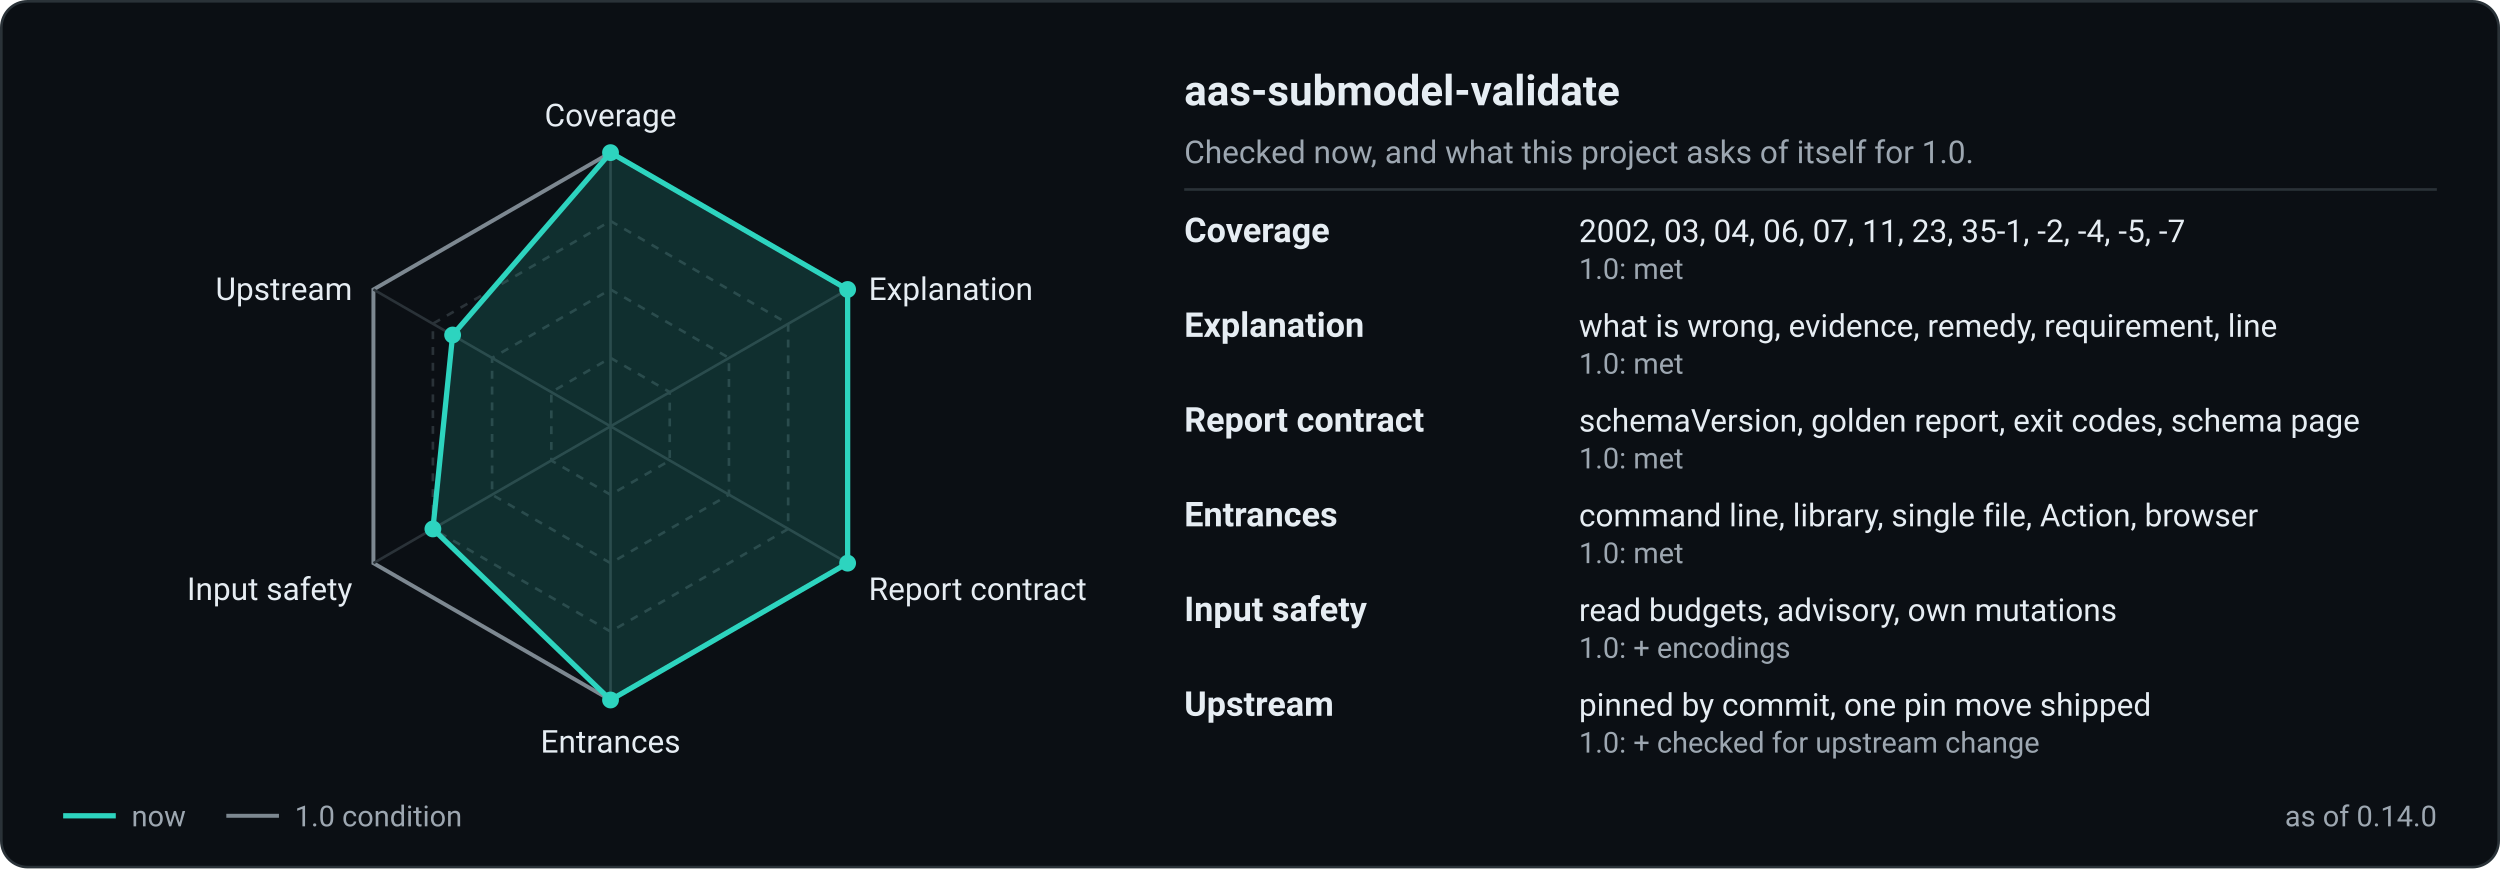
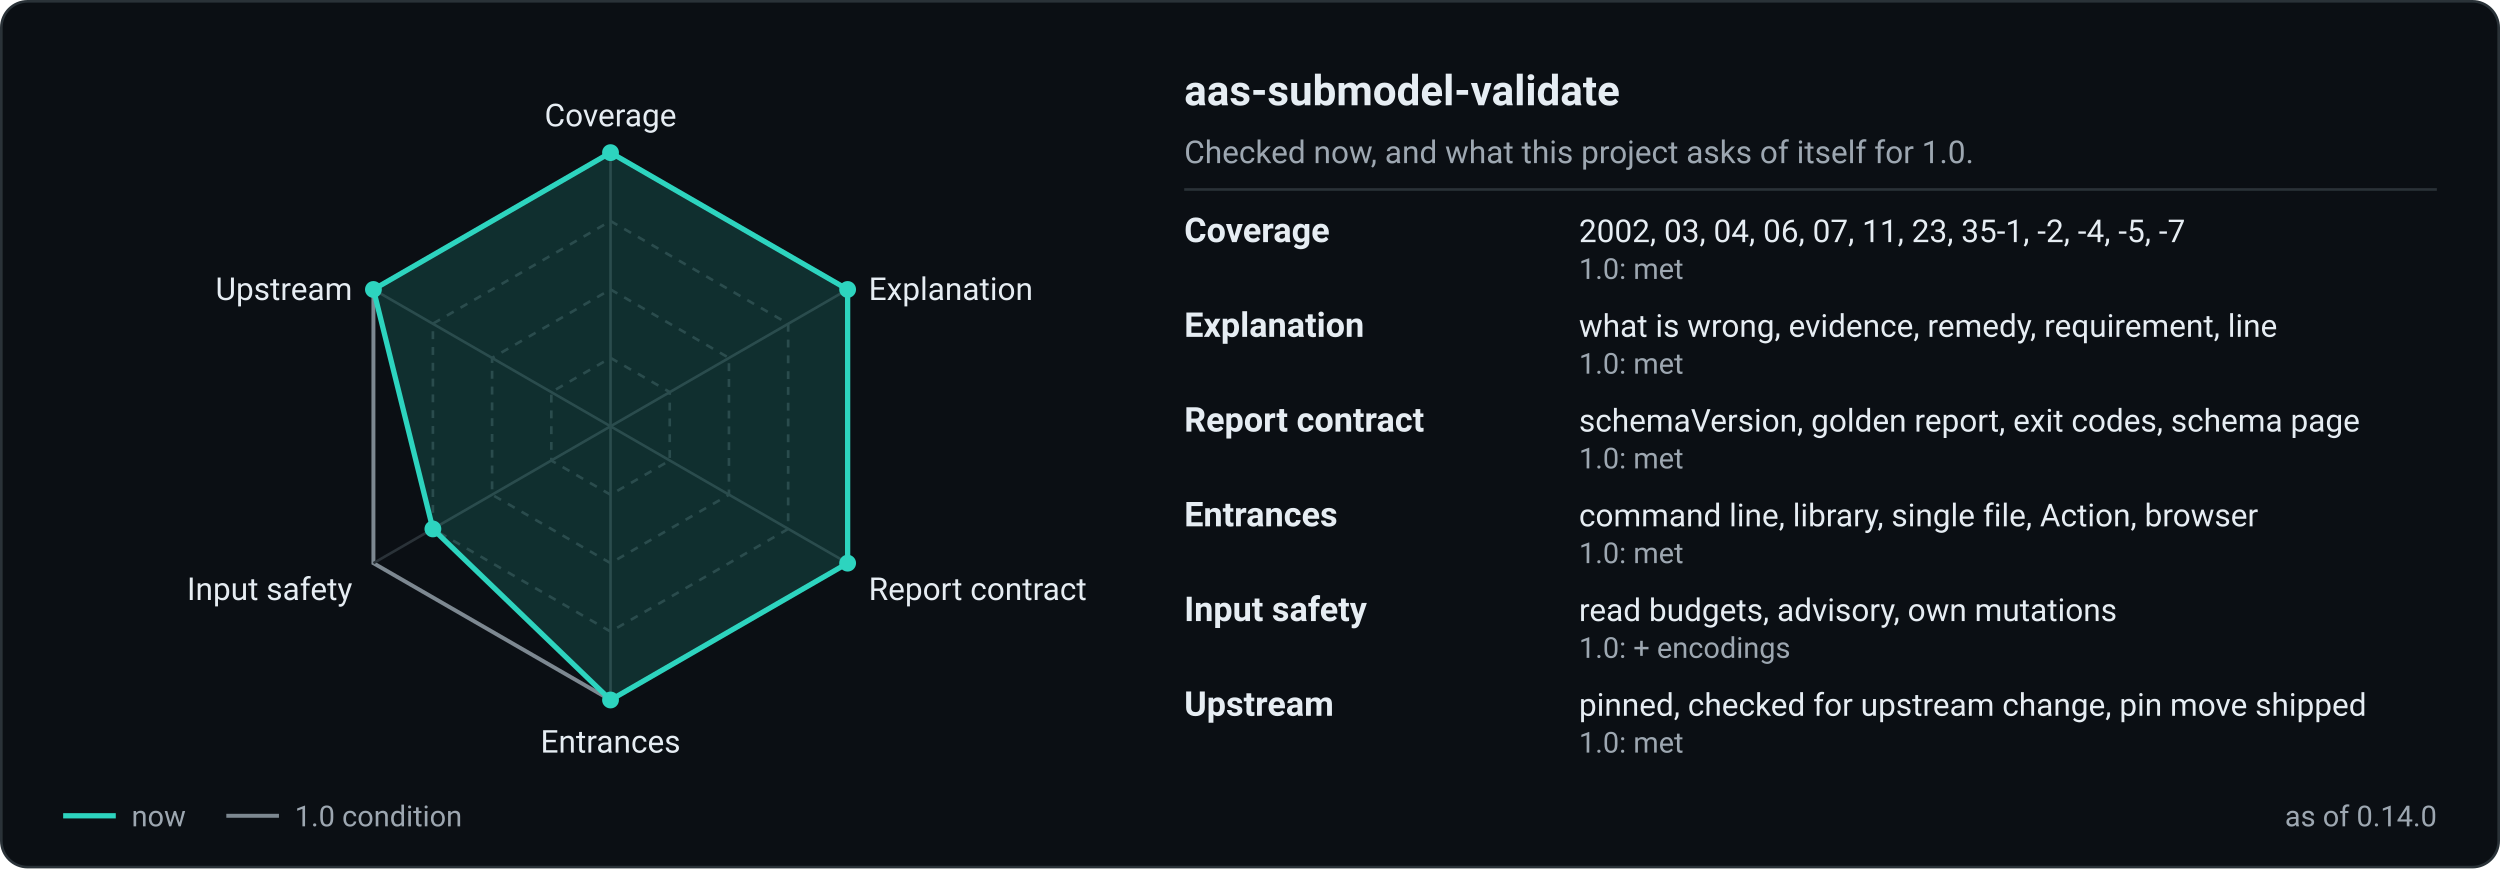
<svg xmlns="http://www.w3.org/2000/svg" width="950" height="330" viewBox="0 0 950 330" role="img" aria-labelledby="t d">
  <rect x="0.5" y="0.5" width="949" height="329" rx="10" fill="#0b0f14" stroke="#2a3238" />
  <polygon points="232.0,136.0 254.5,149.0 254.5,175.0 232.0,188.0 209.5,175.0 209.5,149.0" fill="none" stroke="#2a3238" stroke-width="1" stroke-dasharray="3 3" />
  <polygon points="232.0,110.0 277.0,136.0 277.0,188.0 232.0,214.0 187.0,188.0 187.0,136.0" fill="none" stroke="#2a3238" stroke-width="1" stroke-dasharray="3 3" />
  <polygon points="232.0,84.0 299.5,123.0 299.5,201.0 232.0,240.0 164.5,201.0 164.5,123.0" fill="none" stroke="#2a3238" stroke-width="1" stroke-dasharray="3 3" />
  <polygon points="232.0,58.0 322.1,110.0 322.1,214.0 232.0,266.0 141.9,214.0 141.9,110.0" fill="none" stroke="#7d8891" stroke-width="1.5" />
  <line x1="232" y1="162" x2="232.0" y2="58.0" stroke="#2a3238" stroke-width="1" />
  <line x1="232" y1="162" x2="322.1" y2="110.0" stroke="#2a3238" stroke-width="1" />
  <line x1="232" y1="162" x2="322.1" y2="214.0" stroke="#2a3238" stroke-width="1" />
  <line x1="232" y1="162" x2="232.0" y2="266.0" stroke="#2a3238" stroke-width="1" />
  <line x1="232" y1="162" x2="141.9" y2="214.0" stroke="#2a3238" stroke-width="1" />
  <line x1="232" y1="162" x2="141.9" y2="110.0" stroke="#2a3238" stroke-width="1" />
-   <polygon points="232.0,58.0 322.1,110.0 322.1,214.0 232.0,266.0 164.5,201.0 172.0,127.3" fill="#2dd4bf" fill-opacity="0.16" stroke="#2dd4bf" stroke-width="2" stroke-linejoin="round" />
+   <polygon points="232.0,58.0 322.1,110.0 322.1,214.0 232.0,266.0 164.5,201.0 141.9,110.0" fill="#2dd4bf" fill-opacity="0.16" stroke="#2dd4bf" stroke-width="2" stroke-linejoin="round" />
  <circle cx="232.0" cy="58.0" r="3.2" fill="#2dd4bf" />
  <circle cx="322.1" cy="110.0" r="3.2" fill="#2dd4bf" />
  <circle cx="322.1" cy="214.0" r="3.2" fill="#2dd4bf" />
  <circle cx="232.0" cy="266.0" r="3.2" fill="#2dd4bf" />
  <circle cx="164.5" cy="201.0" r="3.2" fill="#2dd4bf" />
-   <circle cx="172.0" cy="127.3" r="3.2" fill="#2dd4bf" />
+   <circle cx="141.9" cy="110.0" r="3.2" fill="#2dd4bf" />
  <text x="232.0" y="48.0" text-anchor="middle" font-family="-apple-system, 'Segoe UI', Roboto, 'Helvetica Neue', Arial, sans-serif" font-size="12" fill="#e6edf3">Coverage</text>
  <text x="330.1" y="114.0" text-anchor="start" font-family="-apple-system, 'Segoe UI', Roboto, 'Helvetica Neue', Arial, sans-serif" font-size="12" fill="#e6edf3">Explanation</text>
  <text x="330.1" y="228.0" text-anchor="start" font-family="-apple-system, 'Segoe UI', Roboto, 'Helvetica Neue', Arial, sans-serif" font-size="12" fill="#e6edf3">Report contract</text>
  <text x="232.0" y="286.0" text-anchor="middle" font-family="-apple-system, 'Segoe UI', Roboto, 'Helvetica Neue', Arial, sans-serif" font-size="12" fill="#e6edf3">Entrances</text>
  <text x="133.9" y="228.0" text-anchor="end" font-family="-apple-system, 'Segoe UI', Roboto, 'Helvetica Neue', Arial, sans-serif" font-size="12" fill="#e6edf3">Input safety</text>
  <text x="133.9" y="114.0" text-anchor="end" font-family="-apple-system, 'Segoe UI', Roboto, 'Helvetica Neue', Arial, sans-serif" font-size="12" fill="#e6edf3">Upstream</text>
  <line x1="24" y1="310" x2="44" y2="310" stroke="#2dd4bf" stroke-width="2" />
  <text x="50" y="314" font-family="-apple-system, 'Segoe UI', Roboto, 'Helvetica Neue', Arial, sans-serif" font-size="11" fill="#9da7b1">now</text>
  <line x1="86" y1="310" x2="106" y2="310" stroke="#7d8891" stroke-width="1.5" />
  <text x="112" y="314" font-family="-apple-system, 'Segoe UI', Roboto, 'Helvetica Neue', Arial, sans-serif" font-size="11" fill="#9da7b1">1.0 condition</text>
  <text x="926" y="314" text-anchor="end" font-family="-apple-system, 'Segoe UI', Roboto, 'Helvetica Neue', Arial, sans-serif" font-size="11" fill="#9da7b1">as of 0.14.0</text>
  <text x="450" y="40" font-family="-apple-system, 'Segoe UI', Roboto, 'Helvetica Neue', Arial, sans-serif" font-size="16" font-weight="600" fill="#e6edf3">aas-submodel-validate</text>
  <text x="450" y="62" font-family="-apple-system, 'Segoe UI', Roboto, 'Helvetica Neue', Arial, sans-serif" font-size="12" fill="#9da7b1">Checked now, and what this project asks of itself for 1.0.</text>
  <line x1="450" y1="72" x2="926" y2="72" stroke="#2a3238" />
  <text x="450" y="92" font-family="-apple-system, 'Segoe UI', Roboto, 'Helvetica Neue', Arial, sans-serif" font-size="13" font-weight="600" fill="#e6edf3">Coverage</text>
  <text x="600" y="92" font-family="-apple-system, 'Segoe UI', Roboto, 'Helvetica Neue', Arial, sans-serif" font-size="12" fill="#e6edf3">2002, 03, 04, 06, 07, 11, 23, 35-1, -2, -4, -5, -7</text>
  <text x="600" y="106" font-family="-apple-system, 'Segoe UI', Roboto, 'Helvetica Neue', Arial, sans-serif" font-size="11" fill="#9da7b1">1.0: met</text>
  <text x="450" y="128" font-family="-apple-system, 'Segoe UI', Roboto, 'Helvetica Neue', Arial, sans-serif" font-size="13" font-weight="600" fill="#e6edf3">Explanation</text>
  <text x="600" y="128" font-family="-apple-system, 'Segoe UI', Roboto, 'Helvetica Neue', Arial, sans-serif" font-size="12" fill="#e6edf3">what is wrong, evidence, remedy, requirement, line</text>
  <text x="600" y="142" font-family="-apple-system, 'Segoe UI', Roboto, 'Helvetica Neue', Arial, sans-serif" font-size="11" fill="#9da7b1">1.0: met</text>
  <text x="450" y="164" font-family="-apple-system, 'Segoe UI', Roboto, 'Helvetica Neue', Arial, sans-serif" font-size="13" font-weight="600" fill="#e6edf3">Report contract</text>
  <text x="600" y="164" font-family="-apple-system, 'Segoe UI', Roboto, 'Helvetica Neue', Arial, sans-serif" font-size="12" fill="#e6edf3">schemaVersion, golden report, exit codes, schema page</text>
  <text x="600" y="178" font-family="-apple-system, 'Segoe UI', Roboto, 'Helvetica Neue', Arial, sans-serif" font-size="11" fill="#9da7b1">1.0: met</text>
  <text x="450" y="200" font-family="-apple-system, 'Segoe UI', Roboto, 'Helvetica Neue', Arial, sans-serif" font-size="13" font-weight="600" fill="#e6edf3">Entrances</text>
  <text x="600" y="200" font-family="-apple-system, 'Segoe UI', Roboto, 'Helvetica Neue', Arial, sans-serif" font-size="12" fill="#e6edf3">command line, library, single file, Action, browser</text>
  <text x="600" y="214" font-family="-apple-system, 'Segoe UI', Roboto, 'Helvetica Neue', Arial, sans-serif" font-size="11" fill="#9da7b1">1.0: met</text>
  <text x="450" y="236" font-family="-apple-system, 'Segoe UI', Roboto, 'Helvetica Neue', Arial, sans-serif" font-size="13" font-weight="600" fill="#e6edf3">Input safety</text>
  <text x="600" y="236" font-family="-apple-system, 'Segoe UI', Roboto, 'Helvetica Neue', Arial, sans-serif" font-size="12" fill="#e6edf3">read budgets, advisory, own mutations</text>
  <text x="600" y="250" font-family="-apple-system, 'Segoe UI', Roboto, 'Helvetica Neue', Arial, sans-serif" font-size="11" fill="#9da7b1">1.0: + encodings</text>
  <text x="450" y="272" font-family="-apple-system, 'Segoe UI', Roboto, 'Helvetica Neue', Arial, sans-serif" font-size="13" font-weight="600" fill="#e6edf3">Upstream</text>
-   <text x="600" y="272" font-family="-apple-system, 'Segoe UI', Roboto, 'Helvetica Neue', Arial, sans-serif" font-size="12" fill="#e6edf3">pinned by commit, one pin move shipped</text>
-   <text x="600" y="286" font-family="-apple-system, 'Segoe UI', Roboto, 'Helvetica Neue', Arial, sans-serif" font-size="11" fill="#9da7b1">1.0: + checked for upstream change</text>
+   <text x="600" y="272" font-family="-apple-system, 'Segoe UI', Roboto, 'Helvetica Neue', Arial, sans-serif" font-size="12" fill="#e6edf3">pinned, checked for upstream change, pin move shipped</text>
+   <text x="600" y="286" font-family="-apple-system, 'Segoe UI', Roboto, 'Helvetica Neue', Arial, sans-serif" font-size="11" fill="#9da7b1">1.0: met</text>
</svg>
